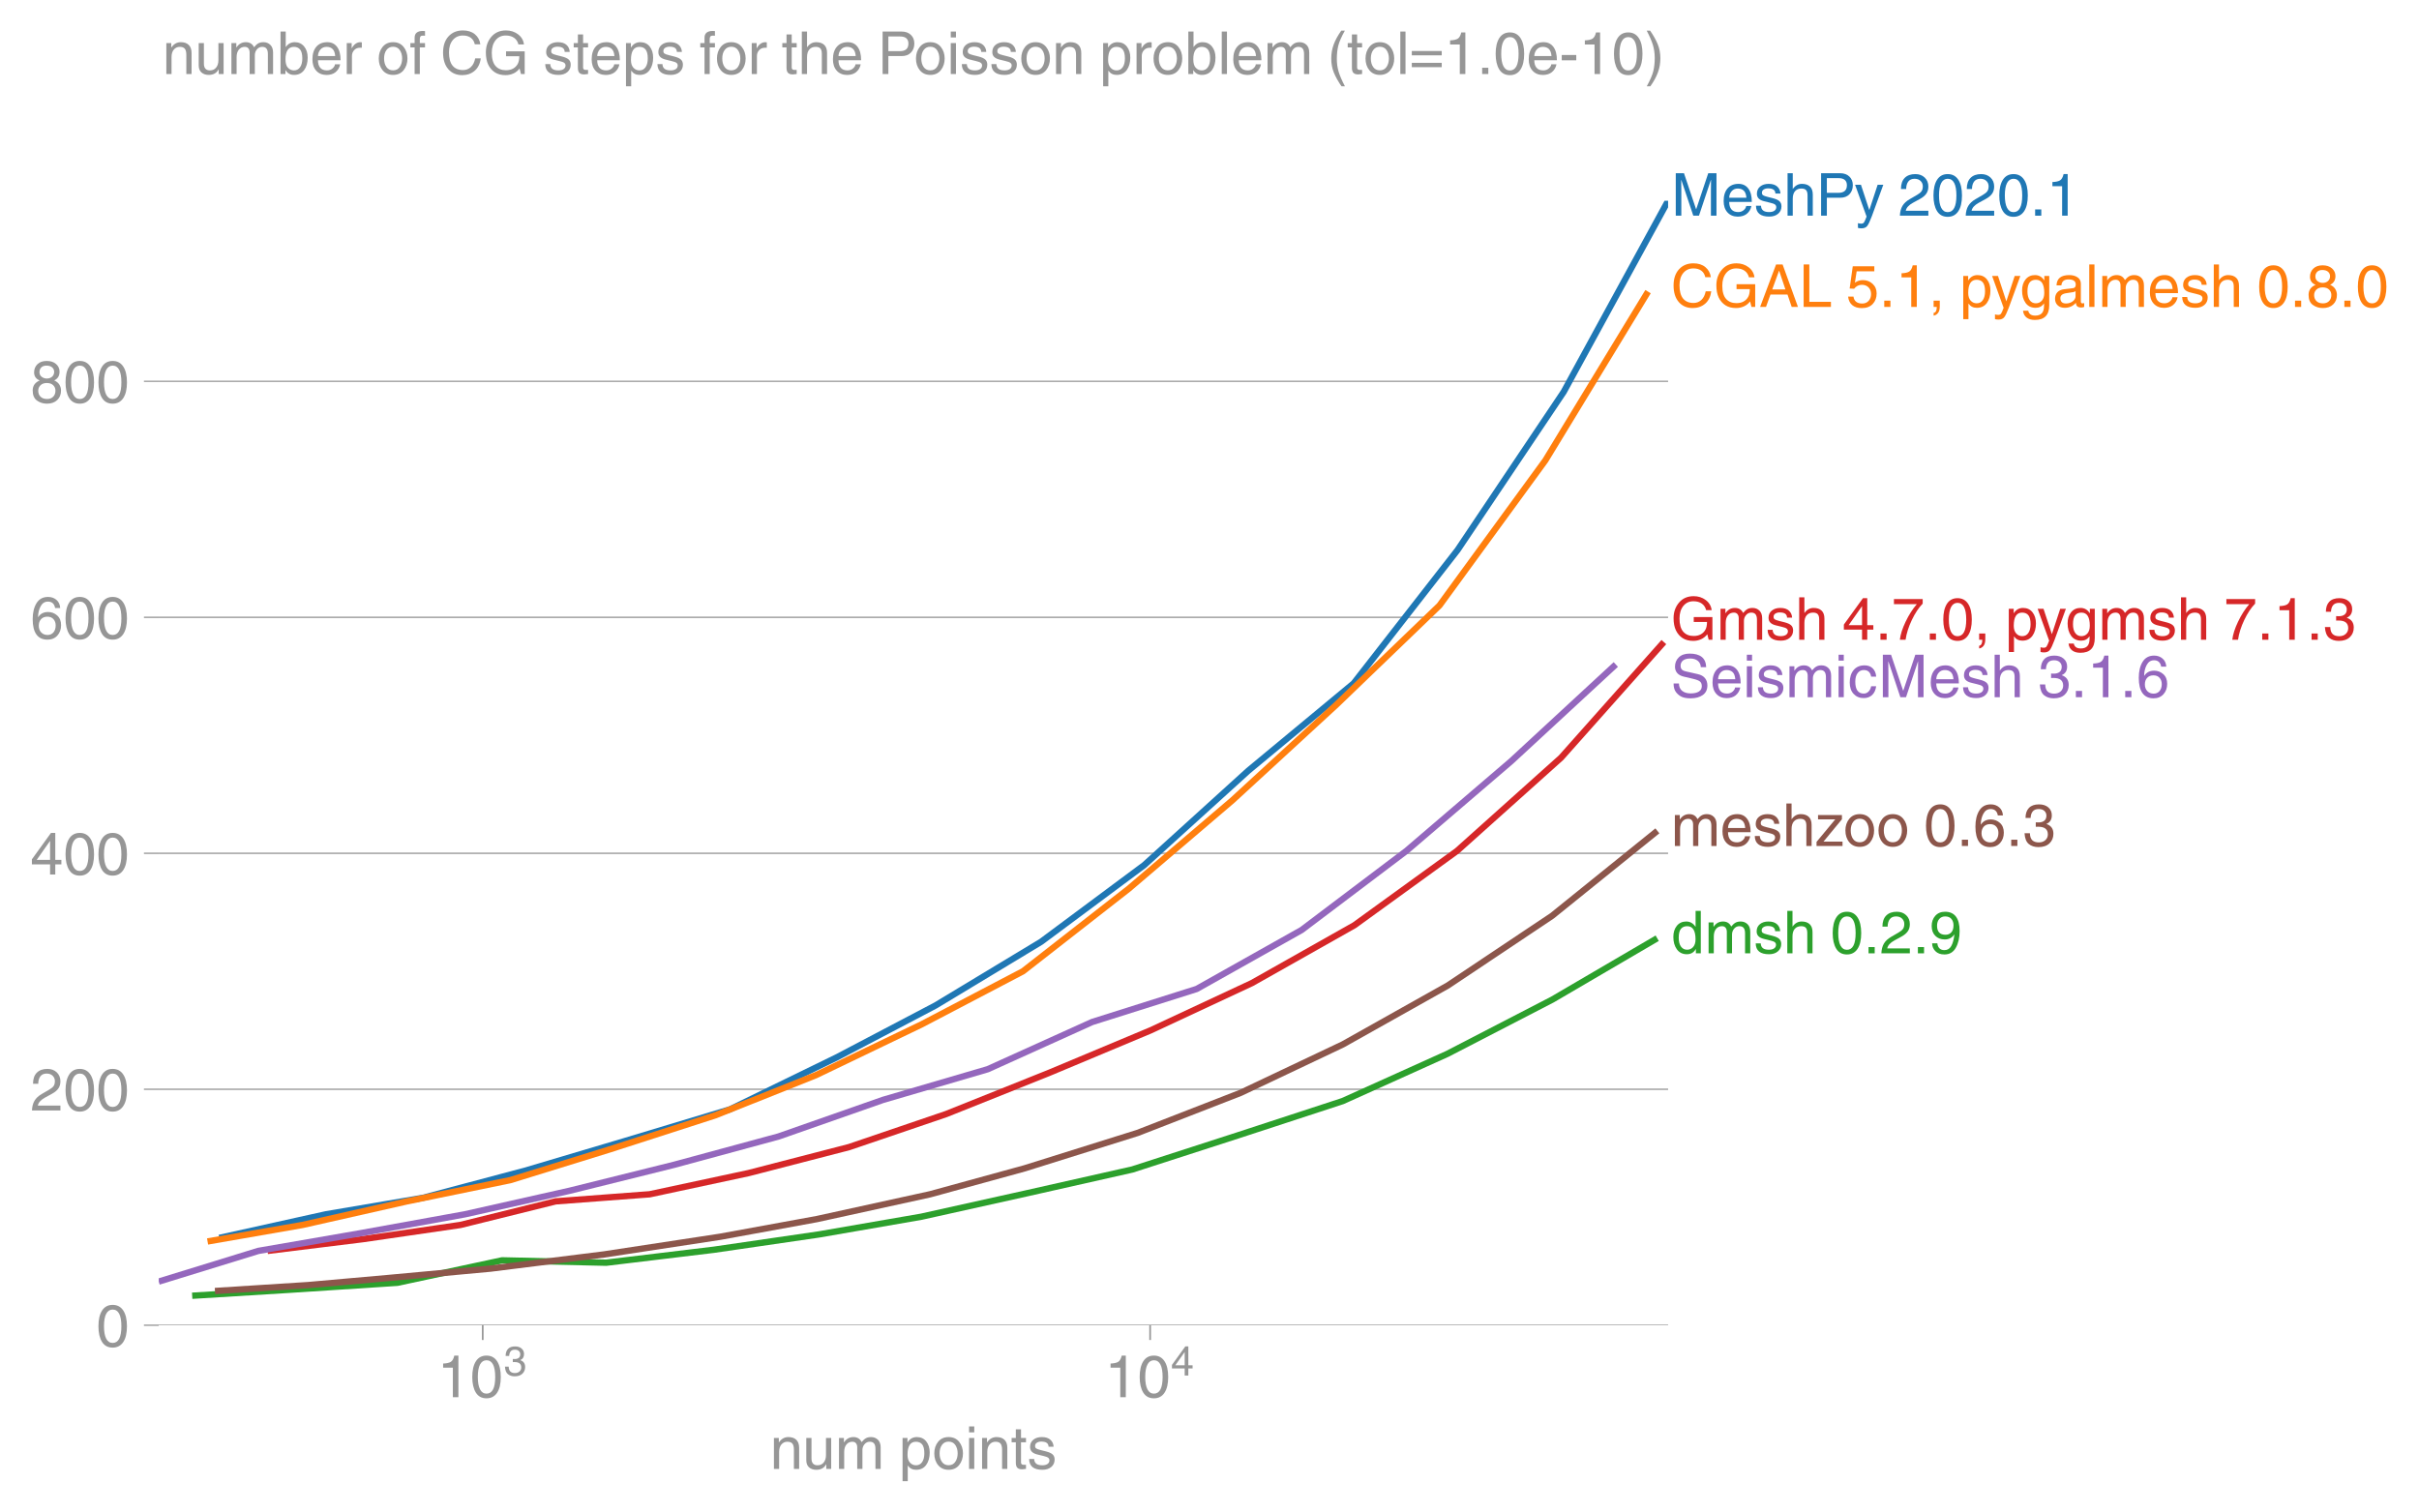
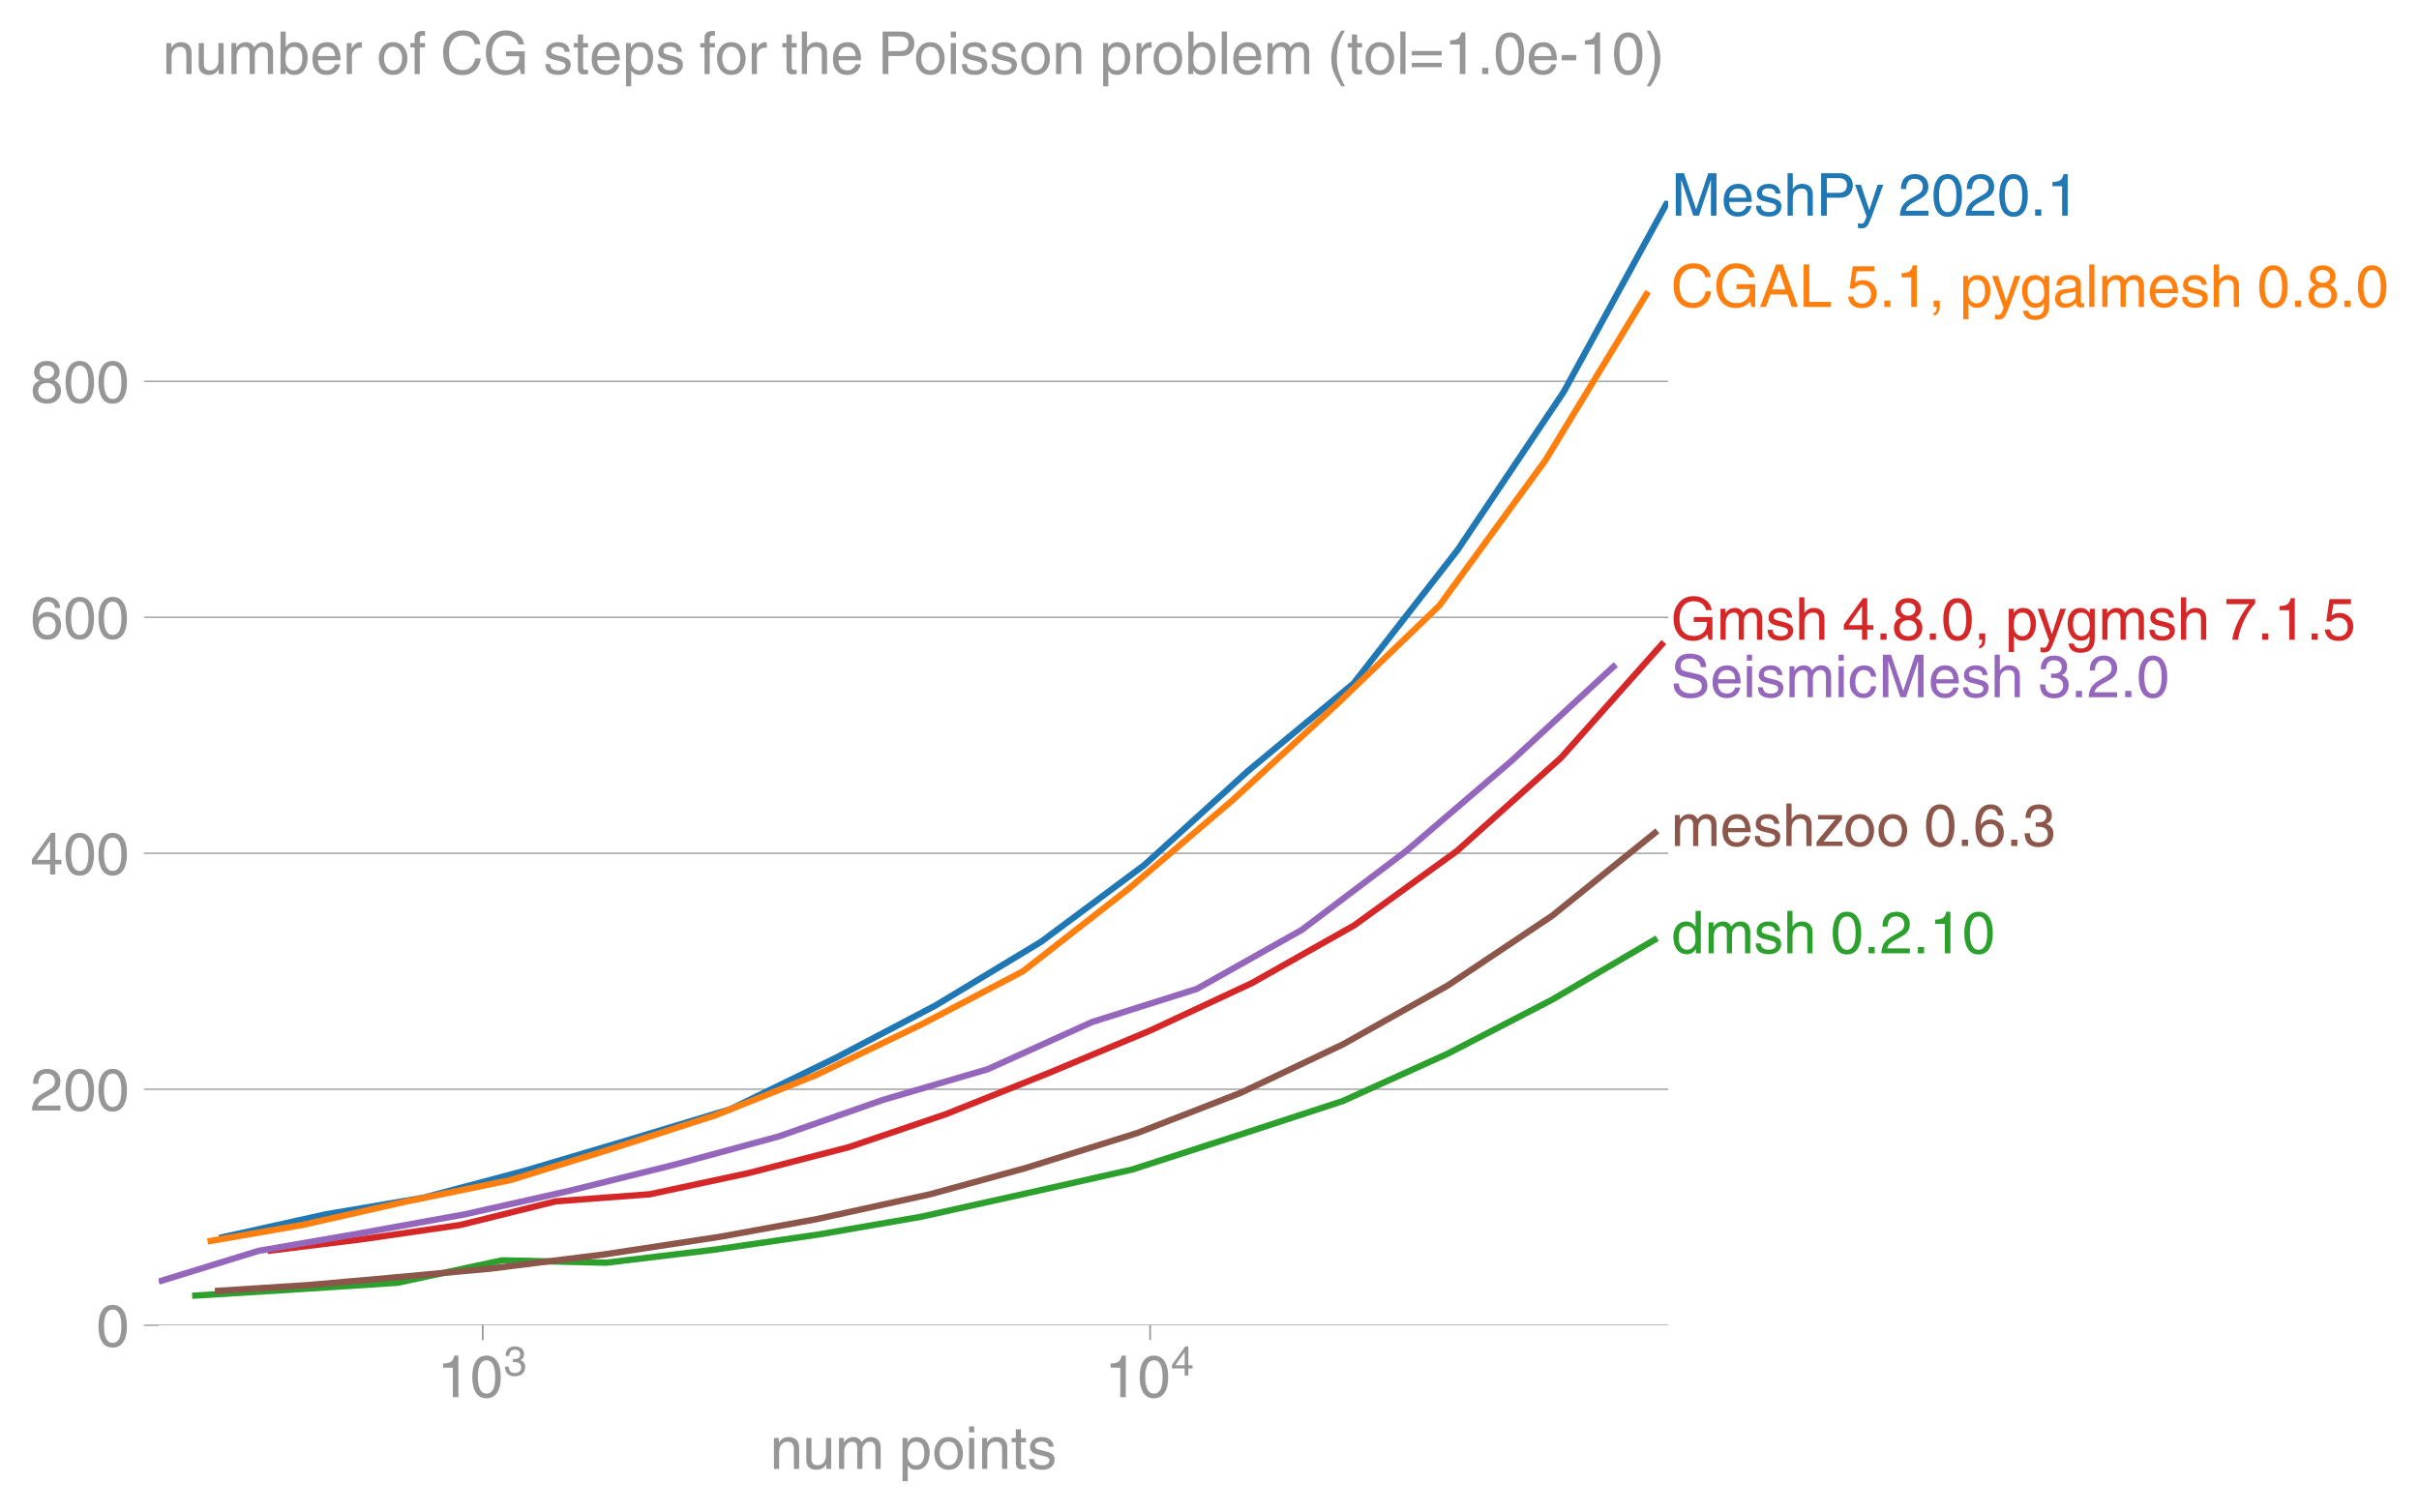
<svg xmlns="http://www.w3.org/2000/svg" xmlns:xlink="http://www.w3.org/1999/xlink" height="476.965" viewBox="0 0 572.337 357.724" width="763.117">
  <defs>
    <style>*{stroke-linecap:butt;stroke-linejoin:round}</style>
  </defs>
  <g id="figure_1">
    <path d="M0 357.724h572.337V0H0z" fill="none" id="patch_1" />
    <g id="axes_1">
      <path d="M37.556 313.628h357.12V47.516H37.556z" fill="none" id="patch_2" />
      <g id="matplotlib.axis_1">
        <g id="xtick_1">
          <g id="line2d_1">
            <defs>
-               <path d="M0 0v3.5" id="m2cd52fc442" stroke="#969696" stroke-width=".4" />
-             </defs>
-             <use x="114.213" xlink:href="#m2cd52fc442" y="313.628" fill="#969696" stroke="#969696" stroke-width=".4" />
+               <path d="M0 0v3.5" id="mf4dfb99fc2" stroke="#969696" stroke-width=".4" />
+             </defs>
+             <use x="114.213" xlink:href="#mf4dfb99fc2" y="313.628" fill="#969696" stroke="#969696" stroke-width=".4" />
          </g>
          <g transform="matrix(.14 0 0 -.14 103.433 330.678)" fill="#969696" id="text_1">
            <defs>
              <path d="M35.89 0h-9.374v49.906H10.109v6.985q8.594.28 12.782 2.75Q27.094 62.109 29 70.313h6.89z" id="HelveticaWorld-Regular-49" />
              <path d="M42.484 34.188q0 14.109-3.734 21.156-3.734 7.062-10.969 7.062-7.078 0-10.89-7.062-3.797-7.047-3.797-21.157 0-13.671 3.75-20.937Q20.609 6 27.78 6q7.235 0 10.969 7 3.734 7.016 3.734 21.188zm9.422 0q0-17.297-6.25-26.704-6.25-9.39-17.875-9.39-12.062 0-18.062 9.734-6 9.75-6 26.36 0 17.03 6.14 26.578 6.157 9.547 17.922 9.547 11.625 0 17.875-9.5t6.25-26.626z" id="HelveticaWorld-Regular-48" />
              <path d="M22.406 39.984q2.203-.187 4.594-.187 6.203 0 9.781 2.86 3.594 2.859 3.594 8.656 0 4.687-3.344 7.89-3.343 3.203-9.64 3.203-6.985 0-10.235-4.11-3.234-4.093-3.437-10.983h-8.64q0 10.984 5.765 16.984 5.765 6.016 16.937 6.016 9.922 0 15.828-5.11 5.907-5.094 5.907-13.39 0-10.704-9.032-14.5v-.204q11.72-4 11.72-16.406 0-9.906-6.595-16.265-6.593-6.344-18.703-6.344-9.906 0-16.312 5.203Q4.204 8.5 3.422 21.484H12.5q.203-8.109 4-11.797Q20.313 6 27.484 6q6.938 0 11.141 3.86 4.203 3.859 4.203 9.718 0 6.406-4.016 9.672-4 3.266-12.39 3.266-2 0-4.016-.094z" id="HelveticaWorld-Regular-51" />
            </defs>
            <use transform="translate(0 .173)" xlink:href="#HelveticaWorld-Regular-49" />
            <use transform="translate(55.615 .173)" xlink:href="#HelveticaWorld-Regular-48" />
            <use transform="matrix(.7 0 0 .7 112.146 36.781)" xlink:href="#HelveticaWorld-Regular-51" />
          </g>
        </g>
        <g id="xtick_2">
-           <use x="272.123" xlink:href="#m2cd52fc442" y="313.628" fill="#969696" stroke="#969696" stroke-width=".4" id="line2d_2" />
+           <use x="272.123" xlink:href="#mf4dfb99fc2" y="313.628" fill="#969696" stroke="#969696" stroke-width=".4" id="line2d_2" />
          <g transform="matrix(.14 0 0 -.14 261.343 330.678)" fill="#969696" id="text_2">
            <defs>
              <path d="M10.594 24.703h22.61v31.89h-.188zM42 17.093V0h-8.797v17.094H2.484v8.593L34.72 70.314H42v-45.61h10.297v-7.61z" id="HelveticaWorld-Regular-52" />
            </defs>
            <use transform="translate(0 .173)" xlink:href="#HelveticaWorld-Regular-49" />
            <use transform="translate(55.615 .173)" xlink:href="#HelveticaWorld-Regular-48" />
            <use transform="matrix(.7 0 0 .7 112.146 36.781)" xlink:href="#HelveticaWorld-Regular-52" />
          </g>
        </g>
        <g transform="matrix(.14 0 0 -.14 182.189 347.625)" fill="#969696" id="text_3">
          <defs>
            <path d="M49.219 0h-8.844v32.172q0 7.422-2.594 10.578-2.578 3.156-8.578 3.156-5.906 0-9.875-4.5-3.953-4.484-3.953-12.89V0H6.594v52.297h8.297v-7.375h.203q6.203 8.89 15.812 8.89 8.89 0 13.594-4.718 4.719-4.703 4.719-13.5z" id="HelveticaWorld-Regular-110" />
            <path d="M6.11 52.297h8.78V17.578q0-5.765 2.61-8.625Q20.125 6.11 25 6.11q6.781 0 10.594 4.797 3.812 4.813 3.812 12.578v28.813h8.782V0H39.89v7.625l-.188.188q-4.984-9.329-16.61-9.329-7.515 0-12.25 4.094Q6.11 6.688 6.11 14.703z" id="HelveticaWorld-Regular-117" />
            <path d="M6.594 52.297h8.297v-7.375h.203q5.906 8.89 15.812 8.89 9.813 0 13.922-8.5 3.75 4.594 7.266 6.547 3.515 1.953 8.703 1.953 6.781 0 11.484-4.453Q77 44.922 77 36.187V0h-8.781v33.797q0 6.094-2.297 9.094-2.297 3.015-7.422 3.015-5.172 0-8.75-4.203-3.563-4.203-3.563-9.812V0h-8.78v36.188q0 4.53-2.11 7.124-2.094 2.594-6.094 2.594-6.297 0-10.062-4.687-3.766-4.688-3.766-12.703V0H6.594z" id="HelveticaWorld-Regular-109" />
            <path d="M14.984 23.688q0-8.407 4.094-13 4.11-4.579 10.219-4.579 6.687 0 10.39 5.438 3.72 5.453 3.72 14.765 0 10.22-3.563 14.907-3.563 4.687-10.735 4.687-6.984 0-10.562-5.5-3.563-5.5-3.563-16.718zm-8.39 28.609h8.297v-7.375h.203q5.61 8.89 15.625 8.89 10.11 0 15.937-7.359 5.828-7.344 5.828-18.766 0-12.796-5.953-21Q40.578-1.515 29.5-1.515q-9.094 0-13.922 7.032h-.203v-26.22H6.594z" id="HelveticaWorld-Regular-112" />
            <path d="M12.703 26.219q0-8.735 3.953-14.375 3.953-5.64 11.219-5.64 7.531 0 11.438 5.905 3.906 5.907 3.906 14.11 0 8.297-3.907 14.078-3.906 5.797-11.437 5.797-6.969 0-11.078-5.453-4.094-5.438-4.094-14.422zm-8.984 0q0 11.672 6.484 19.625 6.5 7.968 17.672 7.968 11.438 0 17.875-8.062 6.453-8.047 6.453-19.531 0-11.516-6.406-19.625-6.39-8.11-17.922-8.11-11.078 0-17.625 7.86-6.531 7.86-6.531 19.875z" id="HelveticaWorld-Regular-111" />
            <path d="M6.594 61.813v9.968h8.781v-9.969zM15.375 0H6.594v52.297h8.781z" id="HelveticaWorld-Regular-105" />
            <path d="M17.188 45.016V10.984q0-2 1.093-3.046 1.11-1.047 3.938-1.047h3.375V0Q20.797-.688 19-.688q-5.516 0-8.063 2.641-2.53 2.64-2.53 8.547v34.516H1.311v7.28h7.094v14.595h8.781V52.297h8.407v-7.281z" id="HelveticaWorld-Regular-116" />
            <path d="M36.078 37.406q-.187 4.688-3.344 6.735-3.14 2.047-9.047 2.047-4.296 0-7.359-1.907-3.047-1.89-3.047-5.468 0-2.829 1.797-4.172 1.813-1.344 7.828-2.86l8.688-2.187q7.906-2 11.297-5.11 3.406-3.093 3.406-8.656 0-7.719-5.64-12.531-5.641-4.813-15.063-4.813-11 0-16.64 4.563-5.626 4.578-5.735 13.75h8.5q.203-5.422 3.594-8.063 3.39-2.625 10.171-2.625 5.516 0 8.766 2.188 3.25 2.203 3.25 6.11 0 2.78-2.11 4.437-2.093 1.672-8.296 3.078l-10.203 2.5q-6.203 1.562-9.157 4.656-2.953 3.094-2.953 8.031 0 7.72 5.516 12.203 5.531 4.5 14.406 4.5 9.485 0 14.531-4.624 5.047-4.61 5.344-11.782z" id="HelveticaWorld-Regular-115" />
          </defs>
          <use xlink:href="#HelveticaWorld-Regular-110" />
          <use x="55.176" xlink:href="#HelveticaWorld-Regular-117" />
          <use x="109.961" xlink:href="#HelveticaWorld-Regular-109" />
          <use x="192.969" xlink:href="#HelveticaWorld-Regular-32" />
          <use x="217.383" xlink:href="#HelveticaWorld-Regular-112" />
          <use x="273.877" xlink:href="#HelveticaWorld-Regular-111" />
          <use x="329.785" xlink:href="#HelveticaWorld-Regular-105" />
          <use x="351.807" xlink:href="#HelveticaWorld-Regular-110" />
          <use x="406.982" xlink:href="#HelveticaWorld-Regular-116" />
          <use x="434.668" xlink:href="#HelveticaWorld-Regular-115" />
        </g>
      </g>
      <g id="matplotlib.axis_2">
        <g id="ytick_1">
-           <path clip-path="url(#pdfa9af65a8)" d="M37.556 313.628h357.12" fill="none" stroke="#969696" stroke-linecap="square" stroke-width=".3" id="line2d_3" />
+           <path clip-path="url(#p9f93902641)" d="M37.556 313.628h357.12" fill="none" stroke="#969696" stroke-linecap="square" stroke-width=".3" id="line2d_3" />
          <g id="line2d_4">
            <defs>
-               <path d="M0 0h-3.5" id="m0768b35653" stroke="#969696" stroke-width=".3" />
-             </defs>
-             <use x="37.556" xlink:href="#m0768b35653" y="313.628" fill="#969696" stroke="#969696" stroke-width=".3" />
+               <path d="M0 0h-3.5" id="m1c7193c157" stroke="#969696" stroke-width=".3" />
+             </defs>
+             <use x="37.556" xlink:href="#m1c7193c157" y="313.628" fill="#969696" stroke="#969696" stroke-width=".3" />
          </g>
          <use xlink:href="#HelveticaWorld-Regular-48" transform="matrix(.14 0 0 -.14 22.77 318.653)" fill="#969696" id="text_4" />
        </g>
        <g id="ytick_2">
-           <path clip-path="url(#pdfa9af65a8)" d="M37.556 257.781h357.12" fill="none" stroke="#969696" stroke-linecap="square" stroke-width=".3" id="line2d_5" />
-           <use x="37.556" xlink:href="#m0768b35653" y="257.781" fill="#969696" stroke="#969696" stroke-width=".3" id="line2d_6" />
+           <path clip-path="url(#p9f93902641)" d="M37.556 257.781h357.12" fill="none" stroke="#969696" stroke-linecap="square" stroke-width=".3" id="line2d_5" />
+           <use x="37.556" xlink:href="#m1c7193c157" y="257.781" fill="#969696" stroke="#969696" stroke-width=".3" id="line2d_6" />
          <g transform="matrix(.14 0 0 -.14 7.2 262.806)" fill="#969696" id="text_5">
            <defs>
              <path d="M4.39 45.125q0 12.39 6.391 18.781 6.406 6.407 17.938 6.407 9.656 0 15.812-5.86 6.157-5.86 6.157-15.14 0-7.22-3.547-12.188-3.532-4.953-10.422-8.703l-12.11-6.64Q13.922 15.921 12.5 8.296h38.188V0H2.593q.39 9.906 4.297 16.5 3.906 6.594 12.203 11.375l12.593 7.328q5.032 2.89 7.329 5.984 2.297 3.094 2.297 8.516 0 5.375-3.766 9.031-3.75 3.672-10.156 3.672-7.078 0-10.594-4.672-3.516-4.656-3.61-12.609z" id="HelveticaWorld-Regular-50" />
            </defs>
            <use xlink:href="#HelveticaWorld-Regular-50" />
            <use x="55.615" xlink:href="#HelveticaWorld-Regular-48" />
            <use x="111.23" xlink:href="#HelveticaWorld-Regular-48" />
          </g>
        </g>
        <g id="ytick_3">
-           <path clip-path="url(#pdfa9af65a8)" d="M37.556 201.934h357.12" fill="none" stroke="#969696" stroke-linecap="square" stroke-width=".3" id="line2d_7" />
-           <use x="37.556" xlink:href="#m0768b35653" y="201.934" fill="#969696" stroke="#969696" stroke-width=".3" id="line2d_8" />
+           <path clip-path="url(#p9f93902641)" d="M37.556 201.934h357.12" fill="none" stroke="#969696" stroke-linecap="square" stroke-width=".3" id="line2d_7" />
+           <use x="37.556" xlink:href="#m1c7193c157" y="201.934" fill="#969696" stroke="#969696" stroke-width=".3" id="line2d_8" />
          <g transform="matrix(.14 0 0 -.14 7.2 206.958)" fill="#969696" id="text_6">
            <use xlink:href="#HelveticaWorld-Regular-52" />
            <use x="55.615" xlink:href="#HelveticaWorld-Regular-48" />
            <use x="111.23" xlink:href="#HelveticaWorld-Regular-48" />
          </g>
        </g>
        <g id="ytick_4">
-           <path clip-path="url(#pdfa9af65a8)" d="M37.556 146.087h357.12" fill="none" stroke="#969696" stroke-linecap="square" stroke-width=".3" id="line2d_9" />
-           <use x="37.556" xlink:href="#m0768b35653" y="146.087" fill="#969696" stroke="#969696" stroke-width=".3" id="line2d_10" />
+           <path clip-path="url(#p9f93902641)" d="M37.556 146.087h357.12" fill="none" stroke="#969696" stroke-linecap="square" stroke-width=".3" id="line2d_9" />
+           <use x="37.556" xlink:href="#m1c7193c157" y="146.087" fill="#969696" stroke="#969696" stroke-width=".3" id="line2d_10" />
          <g transform="matrix(.14 0 0 -.14 7.2 151.111)" fill="#969696" id="text_7">
            <defs>
              <path d="M14.11 21.578q0-6.875 4.093-11.234Q22.313 6 28.906 6q6.297 0 10.032 4.438 3.734 4.453 3.734 11.687 0 6.297-3.688 10.547-3.687 4.25-10.468 4.25-6.594 0-10.5-4.156-3.907-4.157-3.907-11.188zM41.702 51.61q-.984 5.375-3.984 8.078-3 2.72-8.125 2.72-8.11 0-12.36-7.923-4.25-7.906-4.343-18.109l.203-.188q5.61 8.641 16.687 8.641 8.844 0 15.438-5.86 6.593-5.859 6.593-16.452 0-10.5-6.25-17.47-6.25-6.952-16.843-6.952-12.219 0-18.563 8.687-6.344 8.703-6.344 25.938 0 16.593 6.485 27.093 6.5 10.5 19.484 10.5 8.407 0 14.219-5.015 5.813-5 6.297-13.688z" id="HelveticaWorld-Regular-54" />
            </defs>
            <use xlink:href="#HelveticaWorld-Regular-54" />
            <use x="55.615" xlink:href="#HelveticaWorld-Regular-48" />
            <use x="111.23" xlink:href="#HelveticaWorld-Regular-48" />
          </g>
        </g>
        <g id="ytick_5">
-           <path clip-path="url(#pdfa9af65a8)" d="M37.556 90.24h357.12" fill="none" stroke="#969696" stroke-linecap="square" stroke-width=".3" id="line2d_11" />
-           <use x="37.556" xlink:href="#m0768b35653" y="90.239" fill="#969696" stroke="#969696" stroke-width=".3" id="line2d_12" />
+           <path clip-path="url(#p9f93902641)" d="M37.556 90.24h357.12" fill="none" stroke="#969696" stroke-linecap="square" stroke-width=".3" id="line2d_11" />
+           <use x="37.556" xlink:href="#m1c7193c157" y="90.239" fill="#969696" stroke="#969696" stroke-width=".3" id="line2d_12" />
          <g transform="matrix(.14 0 0 -.14 7.2 95.264)" fill="#969696" id="text_8">
            <defs>
              <path d="M27.594 40.578q5.422 0 8.953 3.094 3.547 3.11 3.547 8.234 0 4.594-3.407 7.547-3.39 2.953-9.687 2.953-5.61 0-8.672-3.11-3.047-3.093-3.047-7.874 0-5.125 3.813-7.984 3.812-2.86 8.5-2.86zm.093-7.562q-6.78 0-10.64-3.766-3.86-3.766-3.86-9.234 0-6.297 3.907-10.157Q21 6 28.219 6q6.406 0 10.234 3.86 3.828 3.859 3.828 10.265 0 5.469-3.828 9.172-3.828 3.719-10.766 3.719zM49.22 52.203q0-10.594-9.032-14.797 6.204-2.781 8.86-7.36 2.656-4.562 2.656-9.733 0-10.016-6.453-16.125-6.438-6.094-17.375-6.094-9.563 0-16.813 5.25-7.25 5.25-7.25 17.062 0 11.922 11.907 16.907-9.516 3.796-9.516 13.671 0 8.297 5.64 13.813 5.641 5.516 15.641 5.516 10.016 0 15.875-5.204 5.86-5.203 5.86-12.906z" id="HelveticaWorld-Regular-56" />
            </defs>
            <use xlink:href="#HelveticaWorld-Regular-56" />
            <use x="55.615" xlink:href="#HelveticaWorld-Regular-48" />
            <use x="111.23" xlink:href="#HelveticaWorld-Regular-48" />
          </g>
        </g>
      </g>
-       <path clip-path="url(#pdfa9af65a8)" d="M45.47 306.647l22.7-1.396 25.856-1.675 24.763-5.306 24.634.559 25.514-3.072 24.894-3.63 24.183-4.188 25.123-5.585 24.764-5.585 25.051-8.098 24.741-8.098 24.753-11.17 24.835-12.844 24.814-14.52" fill="none" stroke="#2ca02c" stroke-linecap="square" stroke-width="1.5" id="line2d_13" />
-       <path clip-path="url(#pdfa9af65a8)" d="M51.887 292.965l25.206-5.585 23.007-3.91 24.174-6.422 23.488-6.98 24.988-7.54 25.207-12.286 23.386-12.287 24.984-15.078 24.403-18.15 24.624-22.34 24.919-20.663 24.587-31.554 25.107-37.418 24.709-45.236" fill="none" stroke="#1f77b4" stroke-linecap="square" stroke-width="1.5" id="line2d_14" />
-       <path clip-path="url(#pdfa9af65a8)" d="M50.859 305.53l21.98-1.396 18.941-1.675 24.26-2.234 26.843-3.35 27.52-4.19 22.91-4.188 26.753-5.864 22.377-6.143 26.716-8.377 24.398-9.494 24.157-11.449 24.865-13.962 24.65-16.475 24.908-20.105" fill="none" stroke="#8c564b" stroke-linecap="square" stroke-width="1.5" id="line2d_15" />
-       <path clip-path="url(#pdfa9af65a8)" d="M49.11 293.802l22.464-3.909 24.715-5.585 24.46-5.026 23.475-7.26 25.082-8.098 23.77-9.494 24.983-12.007 23.98-12.566 25.033-19.546 24.551-20.943 24.593-22.618 24.36-23.456 25.059-34.346 24.292-39.93" fill="none" stroke="#ff7f0e" stroke-linecap="square" stroke-width="1.5" id="line2d_16" />
-       <path clip-path="url(#pdfa9af65a8)" d="M63.305 296.036l22.62-2.792 23.016-3.35 22.523-5.586 22.255-1.675 23.443-5.026 23.744-6.143 22.964-7.819 24.407-9.773 24.01-10.053 23.922-11.17 24.24-13.682 24.285-17.592 24.615-22.06 24.325-27.364" fill="none" stroke="#d62728" stroke-linecap="square" stroke-width="1.5" id="line2d_17" />
-       <path clip-path="url(#pdfa9af65a8)" d="M37.556 303.297l23.553-7.26 24.192-4.19 24.669-4.467 24.824-5.585 24.724-6.143 24.715-6.702 24.69-8.656 24.782-7.26 24.7-11.17 24.73-7.818 24.843-13.962 24.767-18.709 24.782-21.222 24.775-22.897" fill="none" stroke="#9467bd" stroke-linecap="square" stroke-width="1.5" id="line2d_18" />
+       <path clip-path="url(#p9f93902641)" d="M45.47 306.647l22.7-1.396 25.856-1.675 24.763-5.306 24.634.559 25.514-3.072 24.894-3.63 24.183-4.188 25.123-5.585 24.764-5.585 25.051-8.098 24.741-8.098 24.753-11.17 24.835-12.844 24.814-14.52" fill="none" stroke="#2ca02c" stroke-linecap="square" stroke-width="1.5" id="line2d_13" />
+       <path clip-path="url(#p9f93902641)" d="M51.887 292.965l25.206-5.585 23.007-3.91 24.174-6.422 23.488-6.98 24.988-7.54 25.207-12.286 23.386-12.287 24.984-15.078 24.403-18.15 24.624-22.34 24.919-20.663 24.587-31.554 25.107-37.418 24.709-45.236" fill="none" stroke="#1f77b4" stroke-linecap="square" stroke-width="1.5" id="line2d_14" />
+       <path clip-path="url(#p9f93902641)" d="M50.859 305.53l21.98-1.396 18.941-1.675 24.26-2.234 26.843-3.35 27.52-4.19 22.91-4.188 26.753-5.864 22.377-6.143 26.716-8.377 24.398-9.494 24.157-11.449 24.865-13.962 24.65-16.475 24.908-20.105" fill="none" stroke="#8c564b" stroke-linecap="square" stroke-width="1.5" id="line2d_15" />
+       <path clip-path="url(#p9f93902641)" d="M49.11 293.802l22.464-3.909 24.715-5.585 24.46-5.026 23.475-7.26 25.082-8.098 23.77-9.494 24.983-12.007 23.98-12.566 25.033-19.546 24.551-20.943 24.593-22.618 24.36-23.456 25.059-34.346 24.292-39.93" fill="none" stroke="#ff7f0e" stroke-linecap="square" stroke-width="1.5" id="line2d_16" />
+       <path clip-path="url(#p9f93902641)" d="M63.305 296.036l22.62-2.792 23.016-3.35 22.523-5.586 22.255-1.675 23.443-5.026 23.744-6.143 22.964-7.819 24.407-9.773 24.01-10.053 23.922-11.17 24.24-13.682 24.285-17.592 24.615-22.06 24.325-27.364" fill="none" stroke="#d62728" stroke-linecap="square" stroke-width="1.5" id="line2d_17" />
+       <path clip-path="url(#p9f93902641)" d="M37.556 303.297l23.553-7.26 24.192-4.19 24.669-4.467 24.824-5.585 24.724-6.143 24.715-6.702 24.69-8.656 24.782-7.26 24.7-11.17 24.73-7.818 24.843-13.962 24.767-18.709 24.782-21.222 24.775-22.897" fill="none" stroke="#9467bd" stroke-linecap="square" stroke-width="1.5" id="line2d_18" />
      <g transform="matrix(.14 0 0 -.14 395.355 225.614)" fill="#2ca02c" id="text_9">
        <defs>
          <path d="M13.094 26.313q0-9.704 3.844-14.954 3.859-5.25 10.265-5.25 6.094 0 10.188 4.485 4.109 4.5 4.109 13.094 0 11.03-3.5 16.625-3.484 5.593-10.61 5.593-6.78 0-10.546-4.453-3.75-4.437-3.75-15.14zM50.39 0h-8.297v7.172h-.203q-4.97-8.688-15.078-8.688-10.891 0-16.86 8.297Q4 15.094 4 27.688q0 11.625 5.906 18.875 5.922 7.25 15.875 7.25 9.813 0 15.625-8.891l.203.594V71.78h8.782z" id="HelveticaWorld-Regular-100" />
          <path d="M49.219 0h-8.844v34.188q0 6.296-2.438 9-2.437 2.718-7.953 2.718-6.797 0-10.703-4.406-3.906-4.39-3.906-12.984V0H6.594v71.781h8.781V45.312h.203q6 8.5 15.328 8.5 8.594 0 13.453-4.5 4.86-4.484 4.86-13.718z" id="HelveticaWorld-Regular-104" />
          <path d="M19.094 0H8.687v10.594h10.407z" id="HelveticaWorld-Regular-46" />
-           <path d="M27.594 31.39q6 0 9.75 4.047 3.765 4.063 3.765 11.97 0 6.5-3.562 10.75-3.563 4.25-10.64 4.25-6.11 0-9.876-4.298-3.75-4.297-3.75-11.53 0-7.376 3.516-11.282 3.515-3.906 10.797-3.906zm-1.282-7.906q-10 0-16.062 6.203-6.047 6.204-6.047 16.5 0 10.407 6.094 17.266 6.11 6.86 16.515 6.86 12.11 0 18.36-8.157 6.25-8.156 6.25-24.453 0-16.906-6.406-28.266Q38.625-1.905 25.875-1.905q-9.953 0-15.422 5.593-5.469 5.594-5.469 13.204h8.829q.39-5.266 3.437-8.375 3.063-3.094 8.438-3.094 7.609 0 11.515 6.781Q41.11 19 42.578 31.688l-.187.203q-5.672-8.407-16.078-8.407z" id="HelveticaWorld-Regular-57" />
        </defs>
        <use xlink:href="#HelveticaWorld-Regular-100" />
        <use x="56.982" xlink:href="#HelveticaWorld-Regular-109" />
        <use x="139.99" xlink:href="#HelveticaWorld-Regular-115" />
        <use x="189.99" xlink:href="#HelveticaWorld-Regular-104" />
        <use x="245.166" xlink:href="#HelveticaWorld-Regular-32" />
        <use x="269.58" xlink:href="#HelveticaWorld-Regular-48" />
        <use x="325.195" xlink:href="#HelveticaWorld-Regular-46" />
        <use x="352.979" xlink:href="#HelveticaWorld-Regular-50" />
        <use x="408.594" xlink:href="#HelveticaWorld-Regular-46" />
-         <use x="436.377" xlink:href="#HelveticaWorld-Regular-57" />
+         <use x="436.377" xlink:href="#HelveticaWorld-Regular-49" />
+         <use x="491.992" xlink:href="#HelveticaWorld-Regular-48" />
      </g>
      <g transform="matrix(.14 0 0 -.14 395.355 51.044)" fill="#1f77b4" id="text_10">
        <defs>
          <path d="M67.484 0v42.39q0 .829.094 8.126t.094 9.78h-.281L47.312 0h-9.609L17.578 60.203h-.297q0-3.61.094-10.297.11-6.687.11-7.515V0H8.108v71.781h13.86L42.39 11.078h.28l20.313 60.703h13.922V0z" id="HelveticaWorld-Regular-77" />
          <path d="M42.484 30.328q-.687 8.485-4.5 12.031-3.797 3.547-10.109 3.547-6.39 0-10.328-4.5-3.922-4.484-4.172-11.078zm8.391-13.922q-1.453-8.11-7.953-13.422-5.719-4.5-15.047-4.593-10.984.093-17.438 7.203Q4 12.704 4 24.704q0 13.78 6.64 21.437 6.641 7.672 18.47 7.672 10.593 0 16.546-7.922 5.953-7.907 5.953-22.594H13.375q0-8.203 3.813-12.703Q21 6.109 28.608 6.109q5.375 0 9.235 3.235 3.86 3.25 4.25 7.062z" id="HelveticaWorld-Regular-101" />
          <path d="M17.828 38.625H37.11q7.282 0 10.938 3.188 3.656 3.203 3.656 9.703 0 5.812-3.516 8.89-3.515 3.078-10.687 3.078H17.828zm0-38.625H8.11v71.781h32.266q9.625 0 15.484-5.594 5.86-5.593 5.86-14.578 0-9.328-5.672-15.312-5.656-5.969-15.672-5.969H17.828z" id="HelveticaWorld-Regular-80" />
          <path d="M39.016 52.297h9.562L29.891.984q-.5-1.375-.985-2.593-4.25-11.329-7.328-15.547-3.078-4.235-9.953-4.235-3.61 0-5.906.782v8.015q2.484-.89 5.468-.89 3.22 0 4.704 2.03 1.5 2.032 4.421 9.938L.875 52.297h9.922L24.812 9.719H25z" id="HelveticaWorld-Regular-121" />
        </defs>
        <use xlink:href="#HelveticaWorld-Regular-77" />
        <use x="85.01" xlink:href="#HelveticaWorld-Regular-101" />
        <use x="140.43" xlink:href="#HelveticaWorld-Regular-115" />
        <use x="190.43" xlink:href="#HelveticaWorld-Regular-104" />
        <use x="245.605" xlink:href="#HelveticaWorld-Regular-80" />
        <use x="310.254" xlink:href="#HelveticaWorld-Regular-121" />
        <use x="359.863" xlink:href="#HelveticaWorld-Regular-32" />
        <use x="384.277" xlink:href="#HelveticaWorld-Regular-50" />
        <use x="439.893" xlink:href="#HelveticaWorld-Regular-48" />
        <use x="495.508" xlink:href="#HelveticaWorld-Regular-50" />
        <use x="551.123" xlink:href="#HelveticaWorld-Regular-48" />
        <use x="606.738" xlink:href="#HelveticaWorld-Regular-46" />
        <use x="634.521" xlink:href="#HelveticaWorld-Regular-49" />
      </g>
      <g transform="matrix(.14 0 0 -.14 395.355 200.204)" fill="#8c564b" id="text_11">
        <defs>
          <path d="M14.11 7.328h32.187V0H2.39v6.89l31.64 38.126H4.938v7.28h40.374v-7.171z" id="HelveticaWorld-Regular-122" />
        </defs>
        <use xlink:href="#HelveticaWorld-Regular-109" />
        <use x="83.008" xlink:href="#HelveticaWorld-Regular-101" />
        <use x="138.428" xlink:href="#HelveticaWorld-Regular-115" />
        <use x="188.428" xlink:href="#HelveticaWorld-Regular-104" />
        <use x="243.604" xlink:href="#HelveticaWorld-Regular-122" />
        <use x="291.072" xlink:href="#HelveticaWorld-Regular-111" />
        <use x="346.98" xlink:href="#HelveticaWorld-Regular-111" />
        <use x="402.889" xlink:href="#HelveticaWorld-Regular-32" />
        <use x="427.303" xlink:href="#HelveticaWorld-Regular-48" />
        <use x="482.918" xlink:href="#HelveticaWorld-Regular-46" />
        <use x="510.701" xlink:href="#HelveticaWorld-Regular-54" />
        <use x="566.316" xlink:href="#HelveticaWorld-Regular-46" />
        <use x="594.1" xlink:href="#HelveticaWorld-Regular-51" />
      </g>
      <g transform="matrix(.14 0 0 -.14 395.355 72.634)" fill="#ff7f0e" id="text_12">
        <defs>
          <path d="M58.016 50.203q-1.625 7.313-6.782 11.094-5.14 3.797-13.343 3.797-10.594 0-17.047-7.703-6.438-7.688-6.438-20.766 0-15.14 6.094-22.547 6.11-7.39 17.688-7.39 7.609 0 13.093 5.046 5.5 5.063 7.407 14.688h9.421Q66.22 12.594 57.625 5.344t-20.906-7.25q-14.703 0-23.516 10.11Q4.391 18.311 4.391 36.28q0 17.328 9.203 27.36 9.203 10.047 24.297 10.047 12.5 0 20.265-6.454 7.766-6.437 9.235-17.03z" id="HelveticaWorld-Regular-67" />
          <path d="M38.484 38.375h31.532V0h-6.297l-2.344 9.281Q56.781 3.421 50.578.75q-6.187-2.656-12.875-2.656-10.797 0-18.047 4.703-7.25 4.719-11.265 13.015-4 8.313-4 20.72 0 15.468 9.203 26.312 9.203 10.843 24.781 10.843 11.625 0 20.313-6.5Q67.39 60.688 68.796 50h-9.375q-1.703 7.078-7.219 11.078-5.516 4.016-14.312 4.016-10.594 0-17.047-7.985-6.438-7.984-6.438-21.125 0-15.28 6.39-22.437Q27.204 6.39 38.282 6.39q7.235 0 12.235 2.859 5 2.86 7.687 7.766 2.688 4.906 2.688 13.062H38.484z" id="HelveticaWorld-Regular-71" />
          <path d="M44 29.5L33.406 61.078h-.203L21.687 29.5zm-25.297-8.594L11.188 0h-9.97l27 71.781h10.985L65.187 0H54.594l-7.078 20.906z" id="HelveticaWorld-Regular-65" />
          <path d="M17.672 8.594h36.531V0H8.11v71.781h9.563z" id="HelveticaWorld-Regular-76" />
          <path d="M14.703 40.922q5.813 4.39 13.625 4.39 9.469 0 16.281-6.296 6.813-6.297 6.813-16.22 0-10.78-6.578-17.796-6.563-7-18.422-7-10.313 0-16.266 5.047Q4.203 8.109 3.22 17.39h9.094q.671-5.672 4.437-8.672 3.766-3 10.453-3 6.485 0 10.64 4.484Q42 14.703 42 21.688q0 7.125-4.36 11.421-4.343 4.297-11.218 4.297-7.813 0-13.047-6.687l-7.563.39 5.266 37.594h36.438v-8.5H17.672z" id="HelveticaWorld-Regular-53" />
          <path d="M8.688 10.594h10.406V.78q0-7.422-3.078-11.172-3.078-3.765-7.328-4.312v4.594Q14.015-9.422 14.015 0H8.687z" id="HelveticaWorld-Regular-44" />
          <path d="M12.984 26.313q0-9.61 3.813-14.907Q20.609 6.11 27.094 6.11q6.312 0 10.312 4.579 4 4.593 4 13 0 11.03-3.5 16.625-3.484 5.593-10.61 5.593-7.171 0-10.75-4.765-3.562-4.766-3.562-14.828zM49.812 2.983q0-12.609-6.062-18.797-6.047-6.203-18.266-6.203-8.78 0-13.984 4.047Q6.297-13.922 5.516-6.39h8.796q.672-3.812 3.532-6.062 2.86-2.25 8.281-2.25 7.375 0 11.125 3.969 3.766 3.953 3.766 12.828v3.719h-.188q-4.937-7.329-13.922-7.329-11.187 0-17.093 8.25-5.907 8.25-5.907 20.953 0 11.625 5.953 18.875 5.97 7.25 15.829 7.25 9.906 0 15.625-8.89h.187v7.375h8.313z" id="HelveticaWorld-Regular-103" />
          <path d="M38.375 26.703q-.969-1.015-3.828-1.656-2.86-.625-10.672-1.656-5.766-.688-8.469-2.844-2.703-2.14-2.703-5.656 0-4.297 2.281-6.688 2.297-2.39 7.329-2.39 6.296 0 11.171 3.578 4.891 3.593 4.891 8.718zM6.203 36.375q.297 8.844 5.734 13.14 5.454 4.297 15.844 4.297 8.297 0 13.907-3.765 5.624-3.75 5.624-10.844V9.078Q47.313 6 50.094 6q1.125 0 2.89.39V0Q50.594-.984 48-.984q-4.5 0-6.703 1.921-2.188 1.938-2.281 6.047-7.516-8.5-18.891-8.5-7.422 0-11.922 4.204Q3.72 6.89 3.72 13.624q0 6.89 3.906 11.125Q11.531 29 19 29.89l15.516 1.891q4.203.64 4.203 6.203 0 4.11-3.047 6.297-3.047 2.203-9.25 2.203-5.516 0-8.485-2.437-2.953-2.438-3.53-7.672z" id="HelveticaWorld-Regular-97" />
          <path d="M15.375 0H6.594v71.781h8.781z" id="HelveticaWorld-Regular-108" />
        </defs>
        <use xlink:href="#HelveticaWorld-Regular-67" />
        <use x="72.314" xlink:href="#HelveticaWorld-Regular-71" />
        <use x="149.414" xlink:href="#HelveticaWorld-Regular-65" />
        <use x="216.113" xlink:href="#HelveticaWorld-Regular-76" />
        <use x="271.729" xlink:href="#HelveticaWorld-Regular-32" />
        <use x="296.143" xlink:href="#HelveticaWorld-Regular-53" />
        <use x="351.758" xlink:href="#HelveticaWorld-Regular-46" />
        <use x="379.541" xlink:href="#HelveticaWorld-Regular-49" />
        <use x="435.156" xlink:href="#HelveticaWorld-Regular-44" />
        <use x="462.939" xlink:href="#HelveticaWorld-Regular-32" />
        <use x="487.354" xlink:href="#HelveticaWorld-Regular-112" />
        <use x="541.848" xlink:href="#HelveticaWorld-Regular-121" />
        <use x="589.457" xlink:href="#HelveticaWorld-Regular-103" />
        <use x="645.365" xlink:href="#HelveticaWorld-Regular-97" />
        <use x="700.297" xlink:href="#HelveticaWorld-Regular-108" />
        <use x="722.318" xlink:href="#HelveticaWorld-Regular-109" />
        <use x="805.326" xlink:href="#HelveticaWorld-Regular-101" />
        <use x="860.746" xlink:href="#HelveticaWorld-Regular-115" />
        <use x="910.746" xlink:href="#HelveticaWorld-Regular-104" />
        <use x="965.922" xlink:href="#HelveticaWorld-Regular-32" />
        <use x="990.336" xlink:href="#HelveticaWorld-Regular-48" />
        <use x="1045.951" xlink:href="#HelveticaWorld-Regular-46" />
        <use x="1073.734" xlink:href="#HelveticaWorld-Regular-56" />
        <use x="1129.35" xlink:href="#HelveticaWorld-Regular-46" />
        <use x="1157.133" xlink:href="#HelveticaWorld-Regular-48" />
      </g>
      <g transform="matrix(.14 0 0 -.14 395.355 151.404)" fill="#d62728" id="text_13">
        <defs>
          <path d="M3.719 68.797h48.578v-7.719Q42.28 50.875 33.984 33.484 25.687 16.11 23.391 0h-9.672q1.469 13.281 9.719 30.531 8.25 17.266 18.953 29.672H3.719z" id="HelveticaWorld-Regular-55" />
        </defs>
        <use xlink:href="#HelveticaWorld-Regular-71" />
        <use x="77.1" xlink:href="#HelveticaWorld-Regular-109" />
        <use x="160.107" xlink:href="#HelveticaWorld-Regular-115" />
        <use x="210.107" xlink:href="#HelveticaWorld-Regular-104" />
        <use x="265.283" xlink:href="#HelveticaWorld-Regular-32" />
        <use x="289.697" xlink:href="#HelveticaWorld-Regular-52" />
        <use x="345.313" xlink:href="#HelveticaWorld-Regular-46" />
-         <use x="373.096" xlink:href="#HelveticaWorld-Regular-55" />
+         <use x="373.096" xlink:href="#HelveticaWorld-Regular-56" />
        <use x="428.711" xlink:href="#HelveticaWorld-Regular-46" />
        <use x="456.494" xlink:href="#HelveticaWorld-Regular-48" />
        <use x="512.109" xlink:href="#HelveticaWorld-Regular-44" />
        <use x="539.893" xlink:href="#HelveticaWorld-Regular-32" />
        <use x="564.307" xlink:href="#HelveticaWorld-Regular-112" />
        <use x="618.801" xlink:href="#HelveticaWorld-Regular-121" />
        <use x="666.41" xlink:href="#HelveticaWorld-Regular-103" />
        <use x="722.318" xlink:href="#HelveticaWorld-Regular-109" />
        <use x="805.326" xlink:href="#HelveticaWorld-Regular-115" />
        <use x="855.326" xlink:href="#HelveticaWorld-Regular-104" />
        <use x="910.502" xlink:href="#HelveticaWorld-Regular-32" />
        <use x="934.916" xlink:href="#HelveticaWorld-Regular-55" />
        <use x="990.531" xlink:href="#HelveticaWorld-Regular-46" />
        <use x="1018.314" xlink:href="#HelveticaWorld-Regular-49" />
        <use x="1073.93" xlink:href="#HelveticaWorld-Regular-46" />
-         <use x="1101.713" xlink:href="#HelveticaWorld-Regular-51" />
+         <use x="1101.713" xlink:href="#HelveticaWorld-Regular-53" />
      </g>
      <g transform="matrix(.14 0 0 -.14 395.355 164.995)" fill="#9467bd" id="text_14">
        <defs>
          <path d="M50.39 50.781q-.296 6.844-5.109 10.719-4.797 3.875-12.656 3.875-7.922 0-12.172-3.25-4.234-3.234-4.234-9.344 0-3.265 1.843-5.61 1.86-2.343 6.641-3.468l20.516-4.687q8.297-1.813 12.297-6.875 4.015-5.047 4.015-12.313 0-10.64-7.812-16.187-7.813-5.547-20.313-5.547-9.531 0-15.031 2.437-5.484 2.453-9.734 7.766-4.25 5.328-4.25 14.89h9.093q0-8 5.313-12.406 5.328-4.39 14.5-4.39 8.89 0 13.844 3.156 4.953 3.156 4.953 8.953 0 5.281-2.953 7.89Q46.188 29 37.594 31l-15.469 3.625q-7.719 1.75-11.531 6.125Q6.78 45.125 6.78 51.516q0 9.672 6.516 15.922 6.531 6.25 18.203 6.25 13.172 0 20.328-5.5 7.156-5.485 7.688-17.407z" id="HelveticaWorld-Regular-83" />
          <path d="M39.594 34.719q-1.89 11.187-12.39 11.187-6.5 0-10.454-5.203-3.953-5.203-3.953-14.484 0-10.11 3.656-15.11 3.672-5 10.64-5 4.688 0 8.11 3.438 3.422 3.437 4.39 8.953h8.5q-1.312-9.703-6.859-14.86-5.547-5.156-14.328-5.156-10.297 0-16.89 7.047-6.594 7.063-6.594 19.172 0 13.281 6.594 21.188 6.593 7.922 18.5 7.922 8.687 0 13.843-5.204 5.157-5.203 5.735-13.89z" id="HelveticaWorld-Regular-99" />
        </defs>
        <use xlink:href="#HelveticaWorld-Regular-83" />
        <use x="66.211" xlink:href="#HelveticaWorld-Regular-101" />
        <use x="121.631" xlink:href="#HelveticaWorld-Regular-105" />
        <use x="143.652" xlink:href="#HelveticaWorld-Regular-115" />
        <use x="193.652" xlink:href="#HelveticaWorld-Regular-109" />
        <use x="276.66" xlink:href="#HelveticaWorld-Regular-105" />
        <use x="298.682" xlink:href="#HelveticaWorld-Regular-99" />
        <use x="349.951" xlink:href="#HelveticaWorld-Regular-77" />
        <use x="434.961" xlink:href="#HelveticaWorld-Regular-101" />
        <use x="490.381" xlink:href="#HelveticaWorld-Regular-115" />
        <use x="540.381" xlink:href="#HelveticaWorld-Regular-104" />
        <use x="595.557" xlink:href="#HelveticaWorld-Regular-32" />
        <use x="619.971" xlink:href="#HelveticaWorld-Regular-51" />
        <use x="675.586" xlink:href="#HelveticaWorld-Regular-46" />
-         <use x="703.369" xlink:href="#HelveticaWorld-Regular-49" />
+         <use x="703.369" xlink:href="#HelveticaWorld-Regular-50" />
        <use x="758.984" xlink:href="#HelveticaWorld-Regular-46" />
-         <use x="786.768" xlink:href="#HelveticaWorld-Regular-54" />
+         <use x="786.768" xlink:href="#HelveticaWorld-Regular-48" />
      </g>
      <g transform="matrix(.14 0 0 -.14 38.434 17.516)" fill="#969696" id="text_15">
        <defs>
          <path d="M43.406 26.313q0 10.5-3.718 15.046-3.704 4.547-10.579 4.547-6.984-.11-10.562-5.453Q14.984 35.11 14.984 25q0-10.297 4.297-14.594Q23.578 6.11 29.297 6.11q6.5 0 10.297 5.344 3.812 5.344 3.812 14.86zM6.594 0v71.781h8.781V45.703h.203q5.61 8.11 15.14 8.11 9.766 0 15.766-7.25t6-18.876q0-13.093-6.062-21.156Q40.375-1.516 29.5-1.516q-9.578 0-14.406 8.016h-.203V0z" id="HelveticaWorld-Regular-98" />
          <path d="M15.375 0H6.594v52.297h8.297v-8.688h.203q5.703 10.203 14.687 10.203 1.422 0 2.297-.296V44.39h-3.266q-5.906 0-9.671-4.016-3.766-4-3.766-9.953z" id="HelveticaWorld-Regular-114" />
          <path d="M17.188 45.016V0H8.405v45.016H1.22v7.28h7.187v8.985q0 5.907 3.578 8.703 3.594 2.813 10.032 2.813 2.203 0 3.968-.188v-7.906q-1.562.188-3.578.188-2.922 0-4.078-1.438-1.14-1.437-1.14-4.656v-6.5h8.796v-7.281z" id="HelveticaWorld-Regular-102" />
          <path d="M29.781 73.297q-8.875-15.875-11.218-25.844-2.344-9.953-2.344-21.969 0-11.859 3.187-22.125Q22.61-6.89 29.891-20.703h-5.86Q15.72-8.593 11.25 2.187 6.781 12.985 6.781 26.125q0 12.36 4.047 23.563 4.063 11.203 12.86 23.609z" id="HelveticaWorld-Regular-40" />
          <path d="M54.594 31.578H4v7.328h50.594zm0-20H4v7.328h50.594z" id="HelveticaWorld-Regular-61" />
          <path d="M28.906 23.188H4.391v8.984h24.515z" id="HelveticaWorld-Regular-45" />
          <path d="M3.516-20.703q8.796 15.922 11.14 25.86Q17 15.093 17 27.093q0 11.922-3.156 22.172T3.422 73.296h5.765q8.391-12.109 12.86-22.905 4.469-10.797 4.469-23.875 0-12.407-4.063-23.61-4.047-11.203-12.828-23.61z" id="HelveticaWorld-Regular-41" />
        </defs>
        <use xlink:href="#HelveticaWorld-Regular-110" />
        <use x="55.176" xlink:href="#HelveticaWorld-Regular-117" />
        <use x="109.961" xlink:href="#HelveticaWorld-Regular-109" />
        <use x="192.969" xlink:href="#HelveticaWorld-Regular-98" />
        <use x="249.463" xlink:href="#HelveticaWorld-Regular-101" />
        <use x="304.883" xlink:href="#HelveticaWorld-Regular-114" />
        <use x="337.451" xlink:href="#HelveticaWorld-Regular-32" />
        <use x="361.865" xlink:href="#HelveticaWorld-Regular-111" />
        <use x="417.773" xlink:href="#HelveticaWorld-Regular-102" />
        <use x="445.459" xlink:href="#HelveticaWorld-Regular-32" />
        <use x="469.873" xlink:href="#HelveticaWorld-Regular-67" />
        <use x="542.188" xlink:href="#HelveticaWorld-Regular-71" />
        <use x="619.287" xlink:href="#HelveticaWorld-Regular-32" />
        <use x="643.701" xlink:href="#HelveticaWorld-Regular-115" />
        <use x="693.701" xlink:href="#HelveticaWorld-Regular-116" />
        <use x="721.387" xlink:href="#HelveticaWorld-Regular-101" />
        <use x="776.807" xlink:href="#HelveticaWorld-Regular-112" />
        <use x="833.301" xlink:href="#HelveticaWorld-Regular-115" />
        <use x="883.301" xlink:href="#HelveticaWorld-Regular-32" />
        <use x="907.715" xlink:href="#HelveticaWorld-Regular-102" />
        <use x="933.4" xlink:href="#HelveticaWorld-Regular-111" />
        <use x="989.309" xlink:href="#HelveticaWorld-Regular-114" />
        <use x="1021.877" xlink:href="#HelveticaWorld-Regular-32" />
        <use x="1046.291" xlink:href="#HelveticaWorld-Regular-116" />
        <use x="1073.977" xlink:href="#HelveticaWorld-Regular-104" />
        <use x="1129.152" xlink:href="#HelveticaWorld-Regular-101" />
        <use x="1184.572" xlink:href="#HelveticaWorld-Regular-32" />
        <use x="1208.986" xlink:href="#HelveticaWorld-Regular-80" />
        <use x="1269.76" xlink:href="#HelveticaWorld-Regular-111" />
        <use x="1325.668" xlink:href="#HelveticaWorld-Regular-105" />
        <use x="1347.689" xlink:href="#HelveticaWorld-Regular-115" />
        <use x="1397.689" xlink:href="#HelveticaWorld-Regular-115" />
        <use x="1447.689" xlink:href="#HelveticaWorld-Regular-111" />
        <use x="1503.598" xlink:href="#HelveticaWorld-Regular-110" />
        <use x="1558.773" xlink:href="#HelveticaWorld-Regular-32" />
        <use x="1583.188" xlink:href="#HelveticaWorld-Regular-112" />
        <use x="1639.682" xlink:href="#HelveticaWorld-Regular-114" />
        <use x="1671.25" xlink:href="#HelveticaWorld-Regular-111" />
        <use x="1727.158" xlink:href="#HelveticaWorld-Regular-98" />
        <use x="1783.652" xlink:href="#HelveticaWorld-Regular-108" />
        <use x="1805.674" xlink:href="#HelveticaWorld-Regular-101" />
        <use x="1861.094" xlink:href="#HelveticaWorld-Regular-109" />
        <use x="1944.102" xlink:href="#HelveticaWorld-Regular-32" />
        <use x="1968.516" xlink:href="#HelveticaWorld-Regular-40" />
        <use x="2001.816" xlink:href="#HelveticaWorld-Regular-116" />
        <use x="2029.502" xlink:href="#HelveticaWorld-Regular-111" />
        <use x="2085.41" xlink:href="#HelveticaWorld-Regular-108" />
        <use x="2107.432" xlink:href="#HelveticaWorld-Regular-61" />
        <use x="2166.025" xlink:href="#HelveticaWorld-Regular-49" />
        <use x="2221.641" xlink:href="#HelveticaWorld-Regular-46" />
        <use x="2249.424" xlink:href="#HelveticaWorld-Regular-48" />
        <use x="2305.039" xlink:href="#HelveticaWorld-Regular-101" />
        <use x="2360.459" xlink:href="#HelveticaWorld-Regular-45" />
        <use x="2393.76" xlink:href="#HelveticaWorld-Regular-49" />
        <use x="2449.375" xlink:href="#HelveticaWorld-Regular-48" />
        <use x="2504.99" xlink:href="#HelveticaWorld-Regular-41" />
      </g>
    </g>
  </g>
  <defs>
-     <clipPath id="pdfa9af65a8">
+     <clipPath id="p9f93902641">
      <path d="M37.556 47.516h357.12v266.112H37.556z" />
    </clipPath>
  </defs>
</svg>
